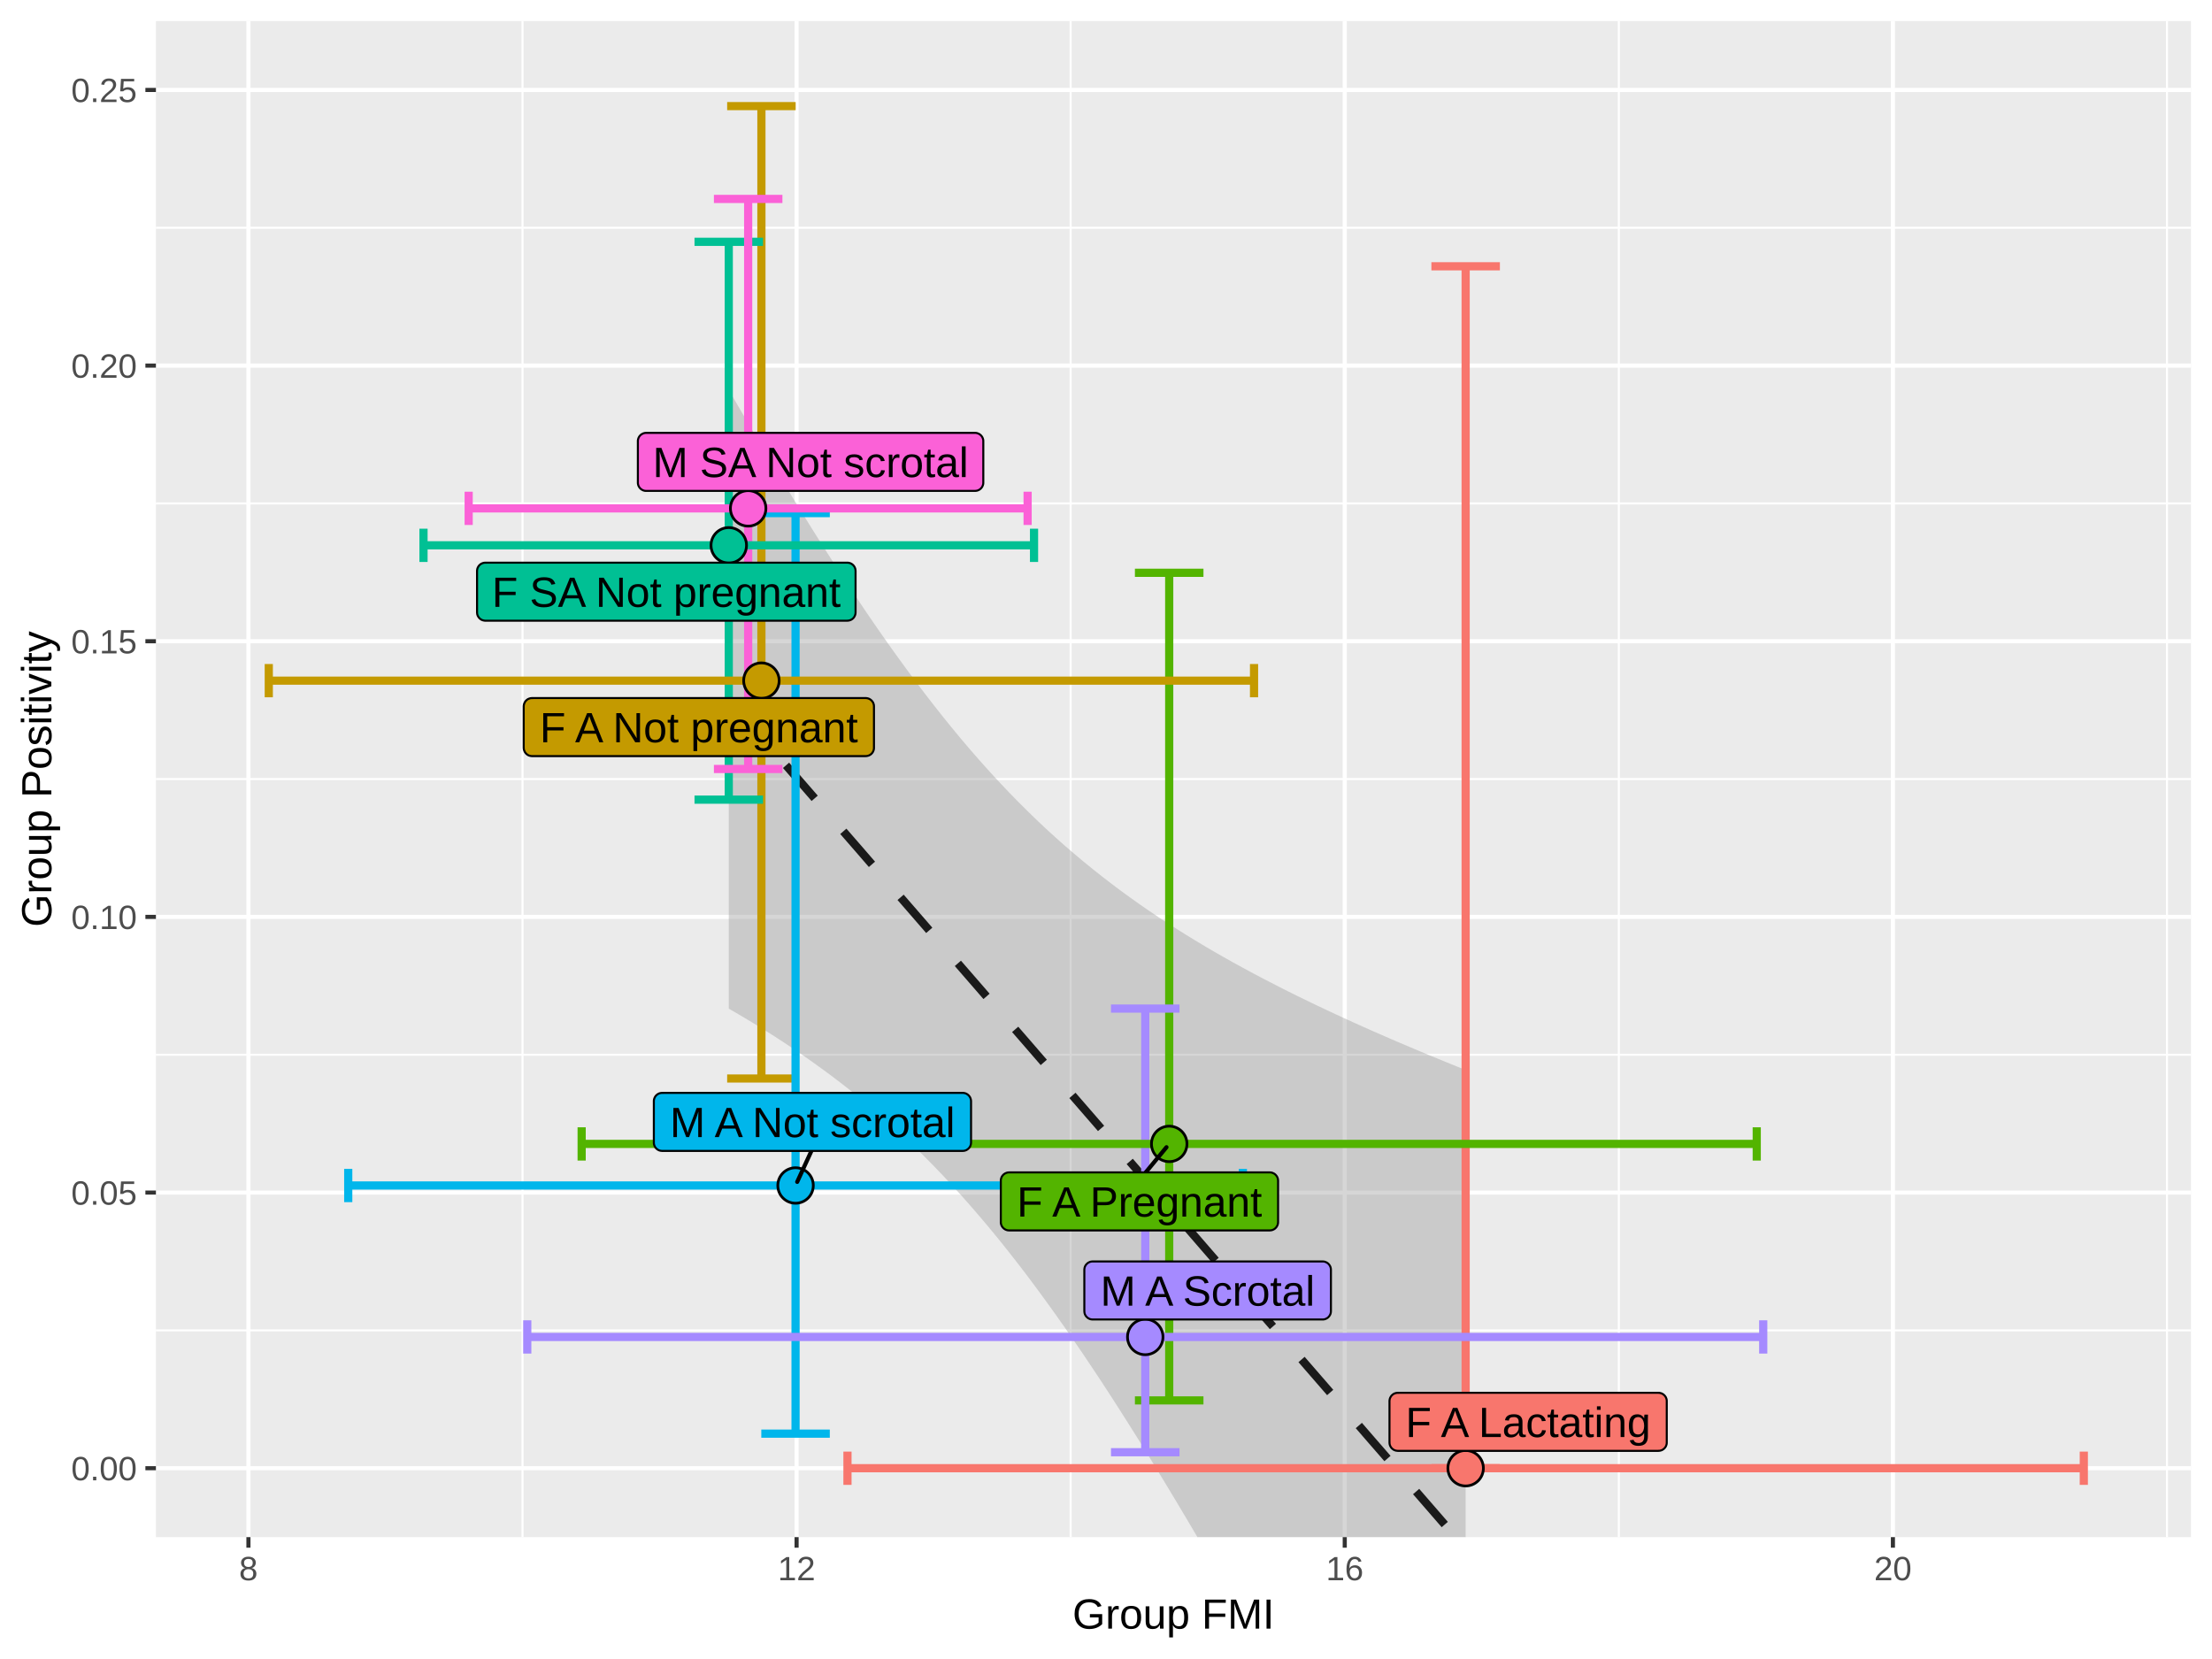
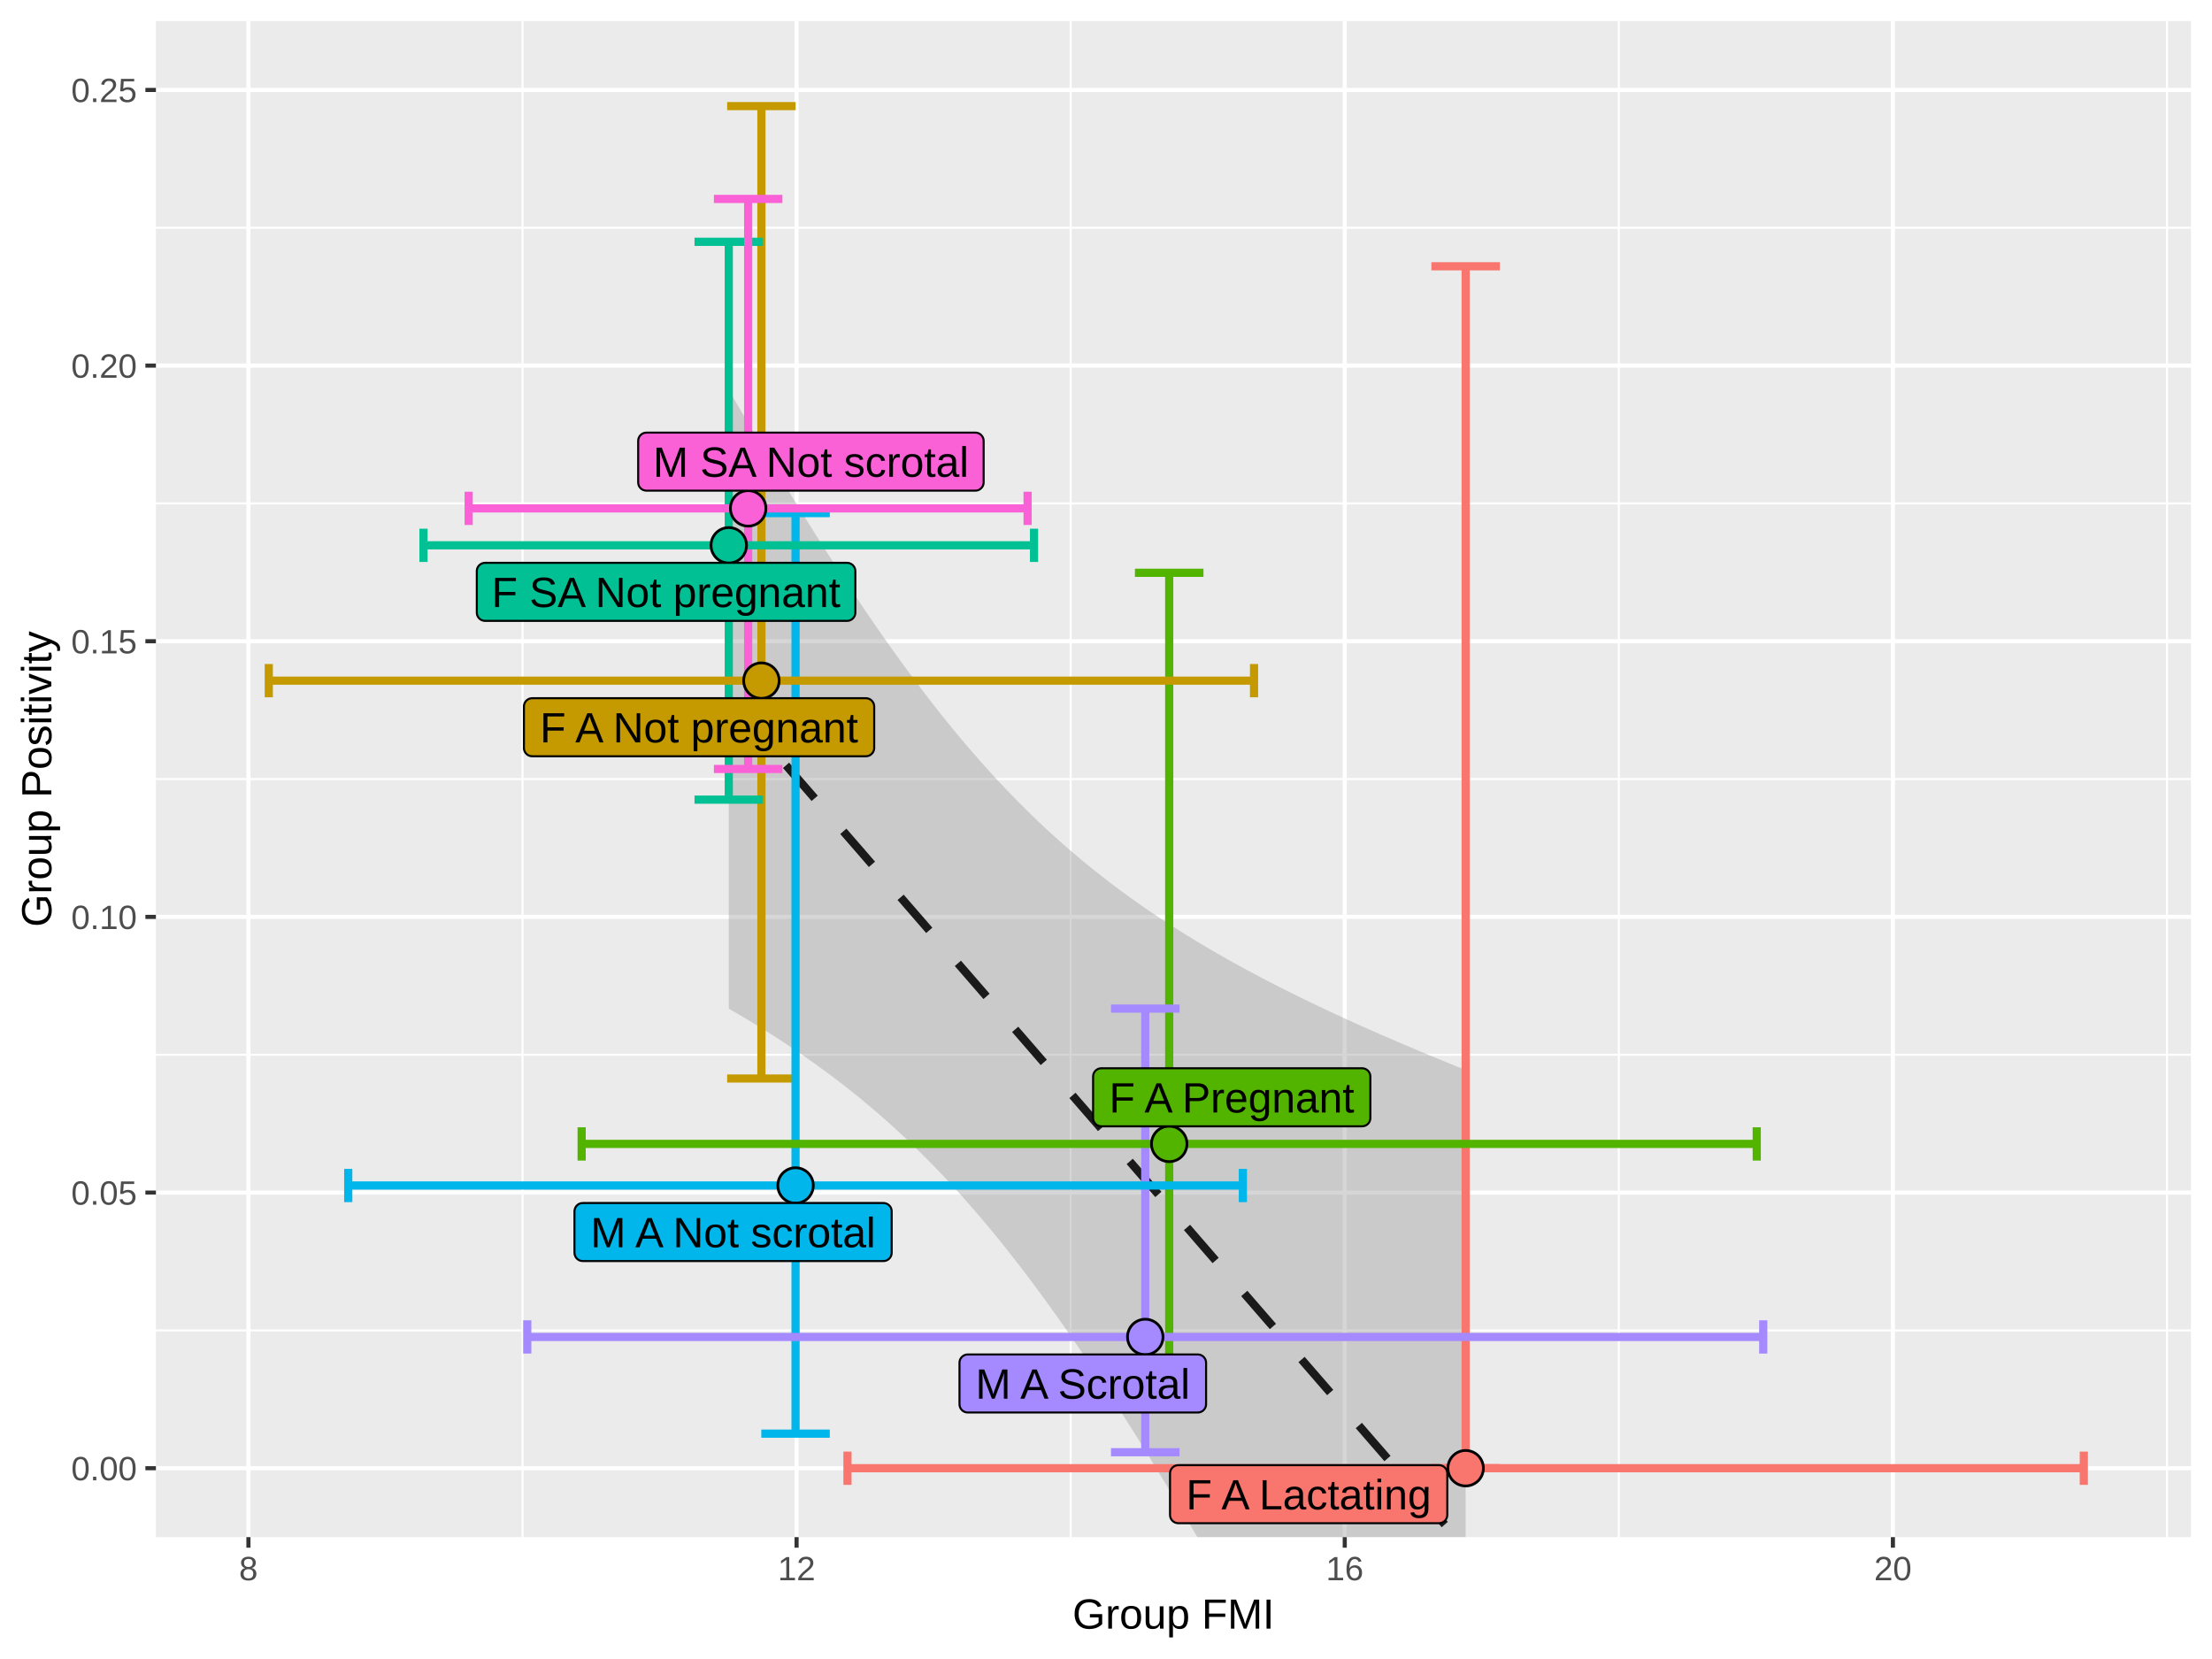
<svg xmlns="http://www.w3.org/2000/svg" class="svglite" width="576.00pt" height="432.00pt" viewBox="0 0 576.00 432.00">
  <defs>
    <style type="text/css">
    .svglite line, .svglite polyline, .svglite polygon, .svglite path, .svglite rect, .svglite circle {
      fill: none;
      stroke: #000000;
      stroke-linecap: round;
      stroke-linejoin: round;
      stroke-miterlimit: 10.00;
    }
    .svglite text {
      white-space: pre;
    }
  </style>
  </defs>
  <rect width="100%" height="100%" style="stroke: none; fill: #FFFFFF;" />
  <defs>
    <clipPath id="cpMC4wMHw1NzYuMDB8MC4wMHw0MzIuMDA=">
      <rect x="0.00" y="0.00" width="576.00" height="432.00" />
    </clipPath>
  </defs>
  <g clip-path="url(#cpMC4wMHw1NzYuMDB8MC4wMHw0MzIuMDA=)">
    <rect x="0.00" y="0.00" width="576.00" height="432.00" style="stroke-width: 1.07; stroke: #FFFFFF; fill: #FFFFFF;" />
  </g>
  <defs>
    <clipPath id="cpNDAuNjB8NTcwLjUyfDUuNDh8NDAwLjI3">
      <rect x="40.60" y="5.48" width="529.92" height="394.79" />
    </clipPath>
  </defs>
  <g clip-path="url(#cpNDAuNjB8NTcwLjUyfDUuNDh8NDAwLjI3)">
    <rect x="40.60" y="5.48" width="529.92" height="394.79" style="stroke-width: 1.07; stroke: none; fill: #EBEBEB;" />
    <polyline points="40.60,346.43 570.52,346.43 " style="stroke-width: 0.53; stroke: #FFFFFF; stroke-linecap: butt;" />
    <polyline points="40.60,274.65 570.52,274.65 " style="stroke-width: 0.53; stroke: #FFFFFF; stroke-linecap: butt;" />
    <polyline points="40.60,202.87 570.52,202.87 " style="stroke-width: 0.53; stroke: #FFFFFF; stroke-linecap: butt;" />
    <polyline points="40.60,131.09 570.52,131.09 " style="stroke-width: 0.53; stroke: #FFFFFF; stroke-linecap: butt;" />
    <polyline points="40.60,59.31 570.52,59.31 " style="stroke-width: 0.53; stroke: #FFFFFF; stroke-linecap: butt;" />
    <polyline points="136.06,400.27 136.06,5.48 " style="stroke-width: 0.53; stroke: #FFFFFF; stroke-linecap: butt;" />
    <polyline points="278.80,400.27 278.80,5.48 " style="stroke-width: 0.53; stroke: #FFFFFF; stroke-linecap: butt;" />
    <polyline points="421.54,400.27 421.54,5.48 " style="stroke-width: 0.53; stroke: #FFFFFF; stroke-linecap: butt;" />
    <polyline points="564.28,400.27 564.28,5.48 " style="stroke-width: 0.53; stroke: #FFFFFF; stroke-linecap: butt;" />
    <polyline points="40.60,382.32 570.52,382.32 " style="stroke-width: 1.07; stroke: #FFFFFF; stroke-linecap: butt;" />
    <polyline points="40.60,310.54 570.52,310.54 " style="stroke-width: 1.07; stroke: #FFFFFF; stroke-linecap: butt;" />
    <polyline points="40.60,238.76 570.52,238.76 " style="stroke-width: 1.07; stroke: #FFFFFF; stroke-linecap: butt;" />
    <polyline points="40.60,166.98 570.52,166.98 " style="stroke-width: 1.07; stroke: #FFFFFF; stroke-linecap: butt;" />
    <polyline points="40.60,95.20 570.52,95.20 " style="stroke-width: 1.07; stroke: #FFFFFF; stroke-linecap: butt;" />
    <polyline points="40.60,23.42 570.52,23.42 " style="stroke-width: 1.07; stroke: #FFFFFF; stroke-linecap: butt;" />
    <polyline points="64.69,400.27 64.69,5.48 " style="stroke-width: 1.07; stroke: #FFFFFF; stroke-linecap: butt;" />
    <polyline points="207.43,400.27 207.43,5.48 " style="stroke-width: 1.07; stroke: #FFFFFF; stroke-linecap: butt;" />
    <polyline points="350.17,400.27 350.17,5.48 " style="stroke-width: 1.07; stroke: #FFFFFF; stroke-linecap: butt;" />
    <polyline points="492.91,400.27 492.91,5.48 " style="stroke-width: 1.07; stroke: #FFFFFF; stroke-linecap: butt;" />
    <polygon points="189.77,101.53 192.20,105.72 194.63,109.88 197.06,114.01 199.49,118.10 201.92,122.16 204.34,126.18 206.77,130.16 209.20,134.09 211.63,137.99 214.06,141.84 216.49,145.64 218.92,149.39 221.35,153.09 223.78,156.73 226.20,160.32 228.63,163.85 231.06,167.32 233.49,170.72 235.92,174.07 238.35,177.34 240.78,180.55 243.21,183.69 245.64,186.76 248.06,189.75 250.49,192.68 252.92,195.53 255.35,198.31 257.78,201.02 260.21,203.65 262.64,206.22 265.07,208.71 267.50,211.13 269.92,213.49 272.35,215.78 274.78,218.00 277.21,220.16 279.64,222.25 282.07,224.29 284.50,226.27 286.93,228.20 289.36,230.07 291.78,231.89 294.21,233.66 296.64,235.39 299.07,237.07 301.50,238.71 303.93,240.31 306.36,241.86 308.79,243.39 311.22,244.88 313.64,246.33 316.07,247.76 318.50,249.15 320.93,250.52 323.36,251.85 325.79,253.17 328.22,254.46 330.65,255.72 333.08,256.97 335.50,258.19 337.93,259.40 340.36,260.58 342.79,261.75 345.22,262.90 347.65,264.04 350.08,265.16 352.51,266.27 354.94,267.36 357.36,268.44 359.79,269.50 362.22,270.56 364.65,271.60 367.08,272.63 369.51,273.66 371.94,274.67 374.37,275.67 376.80,276.67 379.22,277.65 381.65,278.63 381.65,527.89 379.22,523.27 376.80,518.66 374.37,514.05 371.94,509.46 369.51,504.87 367.08,500.29 364.65,495.73 362.22,491.17 359.79,486.63 357.36,482.09 354.94,477.57 352.51,473.07 350.08,468.57 347.65,464.09 345.22,459.63 342.79,455.18 340.36,450.75 337.93,446.34 335.50,441.94 333.08,437.57 330.65,433.21 328.22,428.88 325.79,424.57 323.36,420.29 320.93,416.03 318.50,411.79 316.07,407.59 313.64,403.41 311.22,399.27 308.79,395.16 306.36,391.08 303.93,387.04 301.50,383.04 299.07,379.08 296.64,375.16 294.21,371.29 291.78,367.46 289.36,363.68 286.93,359.95 284.50,356.28 282.07,352.66 279.64,349.10 277.21,345.60 274.78,342.16 272.35,338.78 269.92,335.47 267.50,332.22 265.07,329.05 262.64,325.94 260.21,322.90 257.78,319.94 255.35,317.05 252.92,314.23 250.49,311.48 248.06,308.81 245.64,306.21 243.21,303.68 240.78,301.21 238.35,298.82 235.92,296.50 233.49,294.24 231.06,292.05 228.63,289.92 226.20,287.85 223.78,285.84 221.35,283.88 218.92,281.98 216.49,280.13 214.06,278.34 211.63,276.59 209.20,274.88 206.77,273.22 204.34,271.60 201.92,270.02 199.49,268.48 197.06,266.97 194.63,265.50 192.20,264.06 189.77,262.65 " style="stroke-width: 0.00; stroke: none; stroke-linecap: butt; fill: #999999; fill-opacity: 0.40;" />
    <polyline points="189.77,101.53 192.20,105.72 194.63,109.88 197.06,114.01 199.49,118.10 201.92,122.16 204.34,126.18 206.77,130.16 209.20,134.09 211.63,137.99 214.06,141.84 216.49,145.64 218.92,149.39 221.35,153.09 223.78,156.73 226.20,160.32 228.63,163.85 231.06,167.32 233.49,170.72 235.92,174.07 238.35,177.34 240.78,180.55 243.21,183.69 245.64,186.76 248.06,189.75 250.49,192.68 252.92,195.53 255.35,198.31 257.78,201.02 260.21,203.65 262.64,206.22 265.07,208.71 267.50,211.13 269.92,213.49 272.35,215.78 274.78,218.00 277.21,220.16 279.64,222.25 282.07,224.29 284.50,226.27 286.93,228.20 289.36,230.07 291.78,231.89 294.21,233.66 296.64,235.39 299.07,237.07 301.50,238.71 303.93,240.31 306.36,241.86 308.79,243.39 311.22,244.88 313.64,246.33 316.07,247.76 318.50,249.15 320.93,250.52 323.36,251.85 325.79,253.17 328.22,254.46 330.65,255.72 333.08,256.97 335.50,258.19 337.93,259.40 340.36,260.58 342.79,261.75 345.22,262.90 347.65,264.04 350.08,265.16 352.51,266.27 354.94,267.36 357.36,268.44 359.79,269.50 362.22,270.56 364.65,271.60 367.08,272.63 369.51,273.66 371.94,274.67 374.37,275.67 376.80,276.67 379.22,277.65 381.65,278.63 " style="stroke-width: 2.13; stroke: none; stroke-dasharray: 11.38,11.38; stroke-linecap: butt;" />
    <polyline points="381.65,527.89 379.22,523.27 376.80,518.66 374.37,514.05 371.94,509.46 369.51,504.87 367.08,500.29 364.65,495.73 362.22,491.17 359.79,486.63 357.36,482.09 354.94,477.57 352.51,473.07 350.08,468.57 347.65,464.09 345.22,459.63 342.79,455.18 340.36,450.75 337.93,446.34 335.50,441.94 333.08,437.57 330.65,433.21 328.22,428.88 325.79,424.57 323.36,420.29 320.93,416.03 318.50,411.79 316.07,407.59 313.64,403.41 311.22,399.27 308.79,395.16 306.36,391.08 303.93,387.04 301.50,383.04 299.07,379.08 296.64,375.16 294.21,371.29 291.78,367.46 289.36,363.68 286.93,359.95 284.50,356.28 282.07,352.66 279.64,349.10 277.21,345.60 274.78,342.16 272.35,338.78 269.92,335.47 267.50,332.22 265.07,329.05 262.64,325.94 260.21,322.90 257.78,319.94 255.35,317.05 252.92,314.23 250.49,311.48 248.06,308.81 245.64,306.21 243.21,303.68 240.78,301.21 238.35,298.82 235.92,296.50 233.49,294.24 231.06,292.05 228.63,289.92 226.20,287.85 223.78,285.84 221.35,283.88 218.92,281.98 216.49,280.13 214.06,278.34 211.63,276.59 209.20,274.88 206.77,273.22 204.34,271.60 201.92,270.02 199.49,268.48 197.06,266.97 194.63,265.50 192.20,264.06 189.77,262.65 " style="stroke-width: 2.13; stroke: none; stroke-dasharray: 11.38,11.38; stroke-linecap: butt;" />
    <polyline points="189.77,182.09 192.20,184.89 194.63,187.69 197.06,190.49 199.49,193.29 201.92,196.09 204.34,198.89 206.77,201.69 209.20,204.49 211.63,207.29 214.06,210.09 216.49,212.89 218.92,215.69 221.35,218.49 223.78,221.28 226.20,224.08 228.63,226.88 231.06,229.68 233.49,232.48 235.92,235.28 238.35,238.08 240.78,240.88 243.21,243.68 245.64,246.48 248.06,249.28 250.49,252.08 252.92,254.88 255.35,257.68 257.78,260.48 260.21,263.28 262.64,266.08 265.07,268.88 267.50,271.68 269.92,274.48 272.35,277.28 274.78,280.08 277.21,282.88 279.64,285.68 282.07,288.48 284.50,291.28 286.93,294.08 289.36,296.88 291.78,299.67 294.21,302.47 296.64,305.27 299.07,308.07 301.50,310.87 303.93,313.67 306.36,316.47 308.79,319.27 311.22,322.07 313.64,324.87 316.07,327.67 318.50,330.47 320.93,333.27 323.36,336.07 325.79,338.87 328.22,341.67 330.65,344.47 333.08,347.27 335.50,350.07 337.93,352.87 340.36,355.67 342.79,358.47 345.22,361.27 347.65,364.07 350.08,366.87 352.51,369.67 354.94,372.47 357.36,375.27 359.79,378.06 362.22,380.86 364.65,383.66 367.08,386.46 369.51,389.26 371.94,392.06 374.37,394.86 376.80,397.66 379.22,400.46 381.65,403.26 " style="stroke-width: 2.13; stroke: #1A1A1A; stroke-dasharray: 11.38,11.38; stroke-linecap: butt;" />
    <polyline points="372.73,69.34 390.57,69.34 " style="stroke-width: 2.13; stroke: #F8766D; stroke-linecap: butt;" />
    <polyline points="381.65,69.34 381.65,382.32 " style="stroke-width: 2.13; stroke: #F8766D; stroke-linecap: butt;" />
    <polyline points="372.73,382.32 390.57,382.32 " style="stroke-width: 2.13; stroke: #F8766D; stroke-linecap: butt;" />
    <polyline points="189.35,27.63 207.19,27.63 " style="stroke-width: 2.13; stroke: #C49A00; stroke-linecap: butt;" />
    <polyline points="198.27,27.63 198.27,280.84 " style="stroke-width: 2.13; stroke: #C49A00; stroke-linecap: butt;" />
    <polyline points="189.35,280.84 207.19,280.84 " style="stroke-width: 2.13; stroke: #C49A00; stroke-linecap: butt;" />
    <polyline points="295.53,149.15 313.38,149.15 " style="stroke-width: 2.13; stroke: #53B400; stroke-linecap: butt;" />
    <polyline points="304.46,149.15 304.46,364.66 " style="stroke-width: 2.13; stroke: #53B400; stroke-linecap: butt;" />
    <polyline points="295.53,364.66 313.38,364.66 " style="stroke-width: 2.13; stroke: #53B400; stroke-linecap: butt;" />
    <polyline points="180.85,62.97 198.69,62.97 " style="stroke-width: 2.13; stroke: #00C094; stroke-linecap: butt;" />
    <polyline points="189.77,62.97 189.77,208.23 " style="stroke-width: 2.13; stroke: #00C094; stroke-linecap: butt;" />
    <polyline points="180.85,208.23 198.69,208.23 " style="stroke-width: 2.13; stroke: #00C094; stroke-linecap: butt;" />
    <polyline points="198.24,133.61 216.08,133.61 " style="stroke-width: 2.13; stroke: #00B6EB; stroke-linecap: butt;" />
    <polyline points="207.16,133.61 207.16,373.32 " style="stroke-width: 2.13; stroke: #00B6EB; stroke-linecap: butt;" />
    <polyline points="198.24,373.32 216.08,373.32 " style="stroke-width: 2.13; stroke: #00B6EB; stroke-linecap: butt;" />
    <polyline points="289.30,262.63 307.14,262.63 " style="stroke-width: 2.13; stroke: #A58AFF; stroke-linecap: butt;" />
    <polyline points="298.22,262.63 298.22,378.16 " style="stroke-width: 2.13; stroke: #A58AFF; stroke-linecap: butt;" />
    <polyline points="289.30,378.16 307.14,378.16 " style="stroke-width: 2.13; stroke: #A58AFF; stroke-linecap: butt;" />
    <polyline points="185.90,51.80 203.74,51.80 " style="stroke-width: 2.13; stroke: #FB61D7; stroke-linecap: butt;" />
    <polyline points="194.82,51.80 194.82,200.24 " style="stroke-width: 2.13; stroke: #FB61D7; stroke-linecap: butt;" />
    <polyline points="185.90,200.24 203.74,200.24 " style="stroke-width: 2.13; stroke: #FB61D7; stroke-linecap: butt;" />
    <polyline points="542.62,386.65 542.62,377.99 " style="stroke-width: 2.13; stroke: #F8766D; stroke-linecap: butt;" />
    <polyline points="542.62,382.32 220.68,382.32 " style="stroke-width: 2.13; stroke: #F8766D; stroke-linecap: butt;" />
    <polyline points="220.68,386.65 220.68,377.99 " style="stroke-width: 2.13; stroke: #F8766D; stroke-linecap: butt;" />
    <polyline points="326.55,181.57 326.55,172.90 " style="stroke-width: 2.13; stroke: #C49A00; stroke-linecap: butt;" />
    <polyline points="326.55,177.24 69.99,177.24 " style="stroke-width: 2.13; stroke: #C49A00; stroke-linecap: butt;" />
    <polyline points="69.99,181.57 69.99,172.90 " style="stroke-width: 2.13; stroke: #C49A00; stroke-linecap: butt;" />
    <polyline points="457.45,302.21 457.45,293.54 " style="stroke-width: 2.13; stroke: #53B400; stroke-linecap: butt;" />
    <polyline points="457.45,297.87 151.46,297.87 " style="stroke-width: 2.13; stroke: #53B400; stroke-linecap: butt;" />
    <polyline points="151.46,302.21 151.46,293.54 " style="stroke-width: 2.13; stroke: #53B400; stroke-linecap: butt;" />
    <polyline points="269.26,146.33 269.26,137.67 " style="stroke-width: 2.13; stroke: #00C094; stroke-linecap: butt;" />
    <polyline points="269.26,142.00 110.28,142.00 " style="stroke-width: 2.13; stroke: #00C094; stroke-linecap: butt;" />
    <polyline points="110.28,146.33 110.28,137.67 " style="stroke-width: 2.13; stroke: #00C094; stroke-linecap: butt;" />
    <polyline points="323.64,313.03 323.64,304.37 " style="stroke-width: 2.13; stroke: #00B6EB; stroke-linecap: butt;" />
    <polyline points="323.64,308.70 90.68,308.70 " style="stroke-width: 2.13; stroke: #00B6EB; stroke-linecap: butt;" />
    <polyline points="90.68,313.03 90.68,304.37 " style="stroke-width: 2.13; stroke: #00B6EB; stroke-linecap: butt;" />
    <polyline points="459.14,352.47 459.14,343.81 " style="stroke-width: 2.13; stroke: #A58AFF; stroke-linecap: butt;" />
    <polyline points="459.14,348.14 137.30,348.14 " style="stroke-width: 2.13; stroke: #A58AFF; stroke-linecap: butt;" />
    <polyline points="137.30,352.47 137.30,343.81 " style="stroke-width: 2.13; stroke: #A58AFF; stroke-linecap: butt;" />
    <polyline points="267.59,136.71 267.59,128.04 " style="stroke-width: 2.13; stroke: #FB61D7; stroke-linecap: butt;" />
    <polyline points="267.59,132.38 122.04,132.38 " style="stroke-width: 2.13; stroke: #FB61D7; stroke-linecap: butt;" />
    <polyline points="122.04,136.71 122.04,128.04 " style="stroke-width: 2.13; stroke: #FB61D7; stroke-linecap: butt;" />
    <circle cx="381.65" cy="382.32" r="4.62" style="stroke-width: 0.71; fill: #F8766D;" />
    <circle cx="198.27" cy="177.24" r="4.62" style="stroke-width: 0.71; fill: #C49A00;" />
    <circle cx="304.46" cy="297.87" r="4.62" style="stroke-width: 0.71; fill: #53B400;" />
    <circle cx="189.77" cy="142.00" r="4.62" style="stroke-width: 0.71; fill: #00C094;" />
    <circle cx="207.16" cy="308.70" r="4.62" style="stroke-width: 0.71; fill: #00B6EB;" />
    <circle cx="298.22" cy="348.14" r="4.62" style="stroke-width: 0.71; fill: #A58AFF;" />
    <circle cx="194.82" cy="132.38" r="4.62" style="stroke-width: 0.71; fill: #FB61D7;" />
-     <line x1="298.34" y1="305.29" x2="303.75" y2="298.73" style="stroke-width: 1.07;" />
-     <line x1="211.29" y1="299.70" x2="207.59" y2="307.76" style="stroke-width: 1.07;" />
-     <polygon points="363.98,377.80 431.86,377.80 431.78,377.79 432.12,377.78 432.46,377.71 432.79,377.59 433.09,377.41 433.36,377.19 433.59,376.93 433.78,376.64 433.91,376.32 434.00,375.98 434.02,375.64 434.02,375.64 434.02,364.84 434.02,364.84 434.00,364.50 433.91,364.16 433.78,363.84 433.59,363.55 433.36,363.29 433.09,363.07 432.79,362.89 432.46,362.77 432.12,362.70 431.86,362.68 363.98,362.68 364.24,362.70 363.89,362.69 363.55,362.73 363.22,362.82 362.90,362.97 362.62,363.17 362.36,363.41 362.16,363.69 361.99,364.00 361.88,364.33 361.83,364.67 361.82,364.84 361.82,375.64 361.83,375.46 361.83,375.81 361.88,376.15 361.99,376.48 362.16,376.79 362.36,377.07 362.62,377.31 362.90,377.51 363.22,377.66 363.55,377.75 363.89,377.79 " style="stroke-width: 0.53; fill: #F8766D;" />
-     <text x="397.92" y="374.20" text-anchor="middle" style="font-size: 11.04px; font-family: &quot;Arial&quot;;" textLength="65.00px" lengthAdjust="spacingAndGlyphs">F A Lactating</text>
-     <polygon points="138.53,196.89 225.42,196.89 225.34,196.89 225.68,196.87 226.02,196.80 226.35,196.68 226.65,196.51 226.92,196.29 227.15,196.03 227.34,195.73 227.47,195.41 227.56,195.07 227.58,194.73 227.58,194.73 227.58,183.93 227.58,183.93 227.56,183.59 227.47,183.25 227.34,182.93 227.15,182.64 226.92,182.38 226.65,182.16 226.35,181.98 226.02,181.86 225.68,181.79 225.42,181.77 138.53,181.77 138.79,181.79 138.45,181.78 138.10,181.82 137.77,181.92 137.45,182.06 137.17,182.26 136.92,182.50 136.71,182.78 136.55,183.09 136.44,183.42 136.38,183.76 136.37,183.93 136.37,194.73 136.38,194.55 136.38,194.90 136.44,195.24 136.55,195.57 136.71,195.88 136.92,196.16 137.17,196.40 137.45,196.60 137.77,196.75 138.10,196.84 138.45,196.89 " style="stroke-width: 0.53; fill: #C49A00;" />
-     <text x="181.98" y="193.29" text-anchor="middle" style="font-size: 11.04px; font-family: &quot;Arial&quot;;" textLength="84.01px" lengthAdjust="spacingAndGlyphs">F A Not pregnant</text>
-     <polygon points="262.77,320.40 330.65,320.40 330.56,320.40 330.91,320.38 331.25,320.32 331.57,320.19 331.88,320.02 332.14,319.80 332.37,319.54 332.56,319.24 332.70,318.92 332.78,318.59 332.81,318.24 332.81,318.24 332.81,307.45 332.81,307.45 332.78,307.10 332.70,306.76 332.56,306.44 332.37,306.15 332.14,305.89 331.88,305.67 331.57,305.50 331.25,305.37 330.91,305.30 330.65,305.29 262.77,305.29 263.03,305.30 262.68,305.29 262.33,305.33 262.00,305.43 261.69,305.58 261.40,305.77 261.15,306.02 260.94,306.29 260.78,306.60 260.67,306.93 260.61,307.27 260.61,307.45 260.61,318.24 260.61,318.07 260.61,318.41 260.67,318.76 260.78,319.09 260.94,319.39 261.15,319.67 261.40,319.91 261.69,320.11 262.00,320.26 262.33,320.36 262.68,320.40 " style="stroke-width: 0.53; fill: #53B400;" />
-     <text x="296.71" y="316.80" text-anchor="middle" style="font-size: 11.04px; font-family: &quot;Arial&quot;;" textLength="65.00px" lengthAdjust="spacingAndGlyphs">F A Pregnant</text>
-     <polygon points="126.38,161.63 220.63,161.63 220.54,161.63 220.89,161.61 221.23,161.54 221.56,161.42 221.86,161.25 222.13,161.03 222.36,160.77 222.54,160.47 222.68,160.15 222.76,159.81 222.79,159.47 222.79,159.47 222.79,148.68 222.79,148.68 222.76,148.33 222.68,147.99 222.54,147.67 222.36,147.38 222.13,147.12 221.86,146.90 221.56,146.72 221.23,146.60 220.89,146.53 220.63,146.52 126.38,146.52 126.64,146.53 126.30,146.52 125.95,146.56 125.62,146.66 125.30,146.81 125.02,147.00 124.77,147.24 124.56,147.52 124.39,147.83 124.28,148.16 124.23,148.50 124.22,148.68 124.22,159.47 124.23,159.29 124.23,159.64 124.28,159.99 124.39,160.32 124.56,160.62 124.77,160.90 125.02,161.14 125.30,161.34 125.62,161.49 125.95,161.58 126.30,161.63 " style="stroke-width: 0.53; fill: #00C094;" />
-     <text x="173.51" y="158.03" text-anchor="middle" style="font-size: 11.04px; font-family: &quot;Arial&quot;;" textLength="91.37px" lengthAdjust="spacingAndGlyphs">F SA Not pregnant</text>
-     <polygon points="172.42,299.70 250.70,299.70 250.61,299.69 250.96,299.68 251.30,299.61 251.62,299.49 251.92,299.31 252.19,299.09 252.42,298.83 252.61,298.54 252.74,298.22 252.83,297.88 252.86,297.54 252.86,297.54 252.86,286.74 252.86,286.74 252.83,286.40 252.74,286.06 252.61,285.74 252.42,285.45 252.19,285.19 251.92,284.97 251.62,284.79 251.30,284.67 250.96,284.60 250.70,284.58 172.42,284.58 172.68,284.60 172.33,284.59 171.99,284.63 171.65,284.72 171.34,284.87 171.05,285.07 170.80,285.31 170.59,285.59 170.43,285.90 170.32,286.23 170.26,286.57 170.26,286.74 170.26,297.54 170.26,297.36 170.26,297.71 170.32,298.05 170.43,298.38 170.59,298.69 170.80,298.97 171.05,299.21 171.34,299.41 171.65,299.56 171.99,299.65 172.33,299.69 " style="stroke-width: 0.53; fill: #00B6EB;" />
-     <text x="211.56" y="296.10" text-anchor="middle" style="font-size: 11.04px; font-family: &quot;Arial&quot;;" textLength="75.40px" lengthAdjust="spacingAndGlyphs">M A Not scrotal</text>
-     <polygon points="284.52,343.59 344.41,343.59 344.32,343.59 344.67,343.58 345.01,343.51 345.33,343.38 345.63,343.21 345.90,342.99 346.13,342.73 346.32,342.43 346.46,342.12 346.54,341.78 346.57,341.43 346.57,341.43 346.57,330.64 346.57,330.64 346.54,330.29 346.46,329.95 346.32,329.63 346.13,329.34 345.90,329.08 345.63,328.86 345.33,328.69 345.01,328.56 344.67,328.49 344.41,328.48 284.52,328.48 284.78,328.49 284.43,328.48 284.09,328.52 283.75,328.62 283.44,328.77 283.15,328.97 282.90,329.21 282.69,329.48 282.53,329.79 282.42,330.12 282.37,330.46 282.36,330.64 282.36,341.43 282.37,341.26 282.37,341.60 282.42,341.95 282.53,342.28 282.69,342.59 282.90,342.86 283.15,343.10 283.44,343.30 283.75,343.45 284.09,343.55 284.43,343.59 " style="stroke-width: 0.53; fill: #A58AFF;" />
-     <text x="314.46" y="339.99" text-anchor="middle" style="font-size: 11.04px; font-family: &quot;Arial&quot;;" textLength="57.01px" lengthAdjust="spacingAndGlyphs">M A Scrotal</text>
-     <polygon points="168.26,127.83 253.89,127.83 253.81,127.83 254.15,127.81 254.49,127.75 254.82,127.62 255.12,127.45 255.39,127.23 255.62,126.97 255.81,126.67 255.94,126.35 256.03,126.02 256.05,125.67 256.05,125.67 256.05,114.88 256.05,114.88 256.03,114.53 255.94,114.19 255.81,113.87 255.62,113.58 255.39,113.32 255.12,113.10 254.82,112.93 254.49,112.80 254.15,112.73 253.89,112.72 168.26,112.72 168.52,112.73 168.17,112.72 167.82,112.76 167.49,112.86 167.18,113.01 166.89,113.20 166.64,113.45 166.43,113.72 166.27,114.03 166.16,114.36 166.10,114.70 166.10,114.88 166.10,125.67 166.10,125.50 166.10,125.84 166.16,126.19 166.27,126.52 166.43,126.82 166.64,127.10 166.89,127.34 167.18,127.54 167.49,127.69 167.82,127.79 168.17,127.83 " style="stroke-width: 0.53; fill: #FB61D7;" />
-     <text x="211.07" y="124.23" text-anchor="middle" style="font-size: 11.04px; font-family: &quot;Arial&quot;;" textLength="82.76px" lengthAdjust="spacingAndGlyphs">M SA Not scrotal</text>
+     <polygon points="306.83,396.64 374.71,396.64 374.62,396.64 374.97,396.62 375.31,396.55 375.64,396.43 375.94,396.26 376.21,396.04 376.44,395.78 376.62,395.48 376.76,395.16 376.84,394.82 376.87,394.48 376.87,394.48 376.87,383.68 376.87,383.68 376.84,383.34 376.76,383.00 376.62,382.68 376.44,382.39 376.21,382.13 375.94,381.91 375.64,381.73 375.31,381.61 374.97,381.54 374.71,381.52 306.83,381.52 307.09,381.54 306.74,381.53 306.40,381.57 306.06,381.67 305.75,381.81 305.46,382.01 305.21,382.25 305.00,382.53 304.84,382.84 304.73,383.17 304.68,383.51 304.67,383.68 304.67,394.48 304.68,394.30 304.68,394.65 304.73,394.99 304.84,395.32 305.00,395.63 305.21,395.91 305.46,396.15 305.75,396.35 306.06,396.50 306.40,396.59 306.74,396.64 " style="stroke-width: 0.53; fill: #F8766D;" />
+     <text x="340.77" y="393.04" text-anchor="middle" style="font-size: 11.04px; font-family: &quot;Arial&quot;;" textLength="65.00px" lengthAdjust="spacingAndGlyphs">F A Lactating</text>
+     <polygon points="138.59,196.93 225.48,196.93 225.39,196.92 225.74,196.91 226.08,196.84 226.40,196.72 226.70,196.54 226.97,196.32 227.20,196.06 227.39,195.77 227.52,195.45 227.61,195.11 227.64,194.77 227.64,194.77 227.64,183.97 227.64,183.97 227.61,183.63 227.52,183.29 227.39,182.97 227.20,182.68 226.97,182.42 226.70,182.20 226.40,182.02 226.08,181.90 225.74,181.83 225.48,181.81 138.59,181.81 138.85,181.83 138.50,181.81 138.15,181.86 137.82,181.95 137.51,182.10 137.22,182.30 136.97,182.54 136.76,182.82 136.60,183.13 136.49,183.46 136.43,183.80 136.43,183.97 136.43,194.77 136.43,194.59 136.43,194.94 136.49,195.28 136.60,195.61 136.76,195.92 136.97,196.20 137.22,196.44 137.51,196.64 137.82,196.79 138.15,196.88 138.50,196.92 " style="stroke-width: 0.53; fill: #C49A00;" />
+     <text x="182.03" y="193.33" text-anchor="middle" style="font-size: 11.04px; font-family: &quot;Arial&quot;;" textLength="84.01px" lengthAdjust="spacingAndGlyphs">F A Not pregnant</text>
+     <polygon points="286.80,293.29 354.68,293.29 354.59,293.28 354.94,293.27 355.28,293.20 355.61,293.08 355.91,292.90 356.18,292.68 356.41,292.42 356.59,292.13 356.73,291.81 356.81,291.47 356.84,291.13 356.84,291.13 356.84,280.33 356.84,280.33 356.81,279.99 356.73,279.65 356.59,279.33 356.41,279.04 356.18,278.77 355.91,278.56 355.61,278.38 355.28,278.26 354.94,278.19 354.68,278.17 286.80,278.17 287.06,278.19 286.71,278.17 286.37,278.22 286.03,278.31 285.72,278.46 285.43,278.66 285.18,278.90 284.97,279.18 284.81,279.49 284.70,279.82 284.65,280.16 284.64,280.33 284.64,291.13 284.65,290.95 284.65,291.30 284.70,291.64 284.81,291.97 284.97,292.28 285.18,292.56 285.43,292.80 285.72,293.00 286.03,293.15 286.37,293.24 286.71,293.28 " style="stroke-width: 0.53; fill: #53B400;" />
+     <text x="320.74" y="289.69" text-anchor="middle" style="font-size: 11.04px; font-family: &quot;Arial&quot;;" textLength="65.00px" lengthAdjust="spacingAndGlyphs">F A Pregnant</text>
+     <polygon points="126.32,161.67 220.57,161.67 220.48,161.67 220.83,161.66 221.17,161.59 221.49,161.46 221.79,161.29 222.06,161.07 222.29,160.81 222.48,160.52 222.62,160.20 222.70,159.86 222.73,159.51 222.73,159.51 222.73,148.72 222.73,148.72 222.70,148.37 222.62,148.04 222.48,147.72 222.29,147.42 222.06,147.16 221.79,146.94 221.49,146.77 221.17,146.64 220.83,146.58 220.57,146.56 126.32,146.56 126.58,146.58 126.23,146.56 125.89,146.60 125.55,146.70 125.24,146.85 124.95,147.05 124.70,147.29 124.49,147.56 124.33,147.87 124.22,148.20 124.17,148.55 124.16,148.72 124.16,159.51 124.17,159.34 124.17,159.69 124.22,160.03 124.33,160.36 124.49,160.67 124.70,160.94 124.95,161.19 125.24,161.38 125.55,161.53 125.89,161.63 126.23,161.67 " style="stroke-width: 0.53; fill: #00C094;" />
+     <text x="173.44" y="158.07" text-anchor="middle" style="font-size: 11.04px; font-family: &quot;Arial&quot;;" textLength="91.37px" lengthAdjust="spacingAndGlyphs">F SA Not pregnant</text>
+     <polygon points="151.75,328.38 230.03,328.38 229.95,328.37 230.29,328.36 230.63,328.29 230.96,328.17 231.26,327.99 231.53,327.77 231.76,327.51 231.95,327.22 232.08,326.90 232.16,326.56 232.19,326.22 232.19,326.22 232.19,315.42 232.19,315.42 232.16,315.08 232.08,314.74 231.95,314.42 231.76,314.13 231.53,313.87 231.26,313.65 230.96,313.47 230.63,313.35 230.29,313.28 230.03,313.26 151.75,313.26 152.01,313.28 151.67,313.27 151.32,313.31 150.99,313.40 150.67,313.55 150.39,313.75 150.14,313.99 149.93,314.27 149.77,314.58 149.66,314.91 149.60,315.25 149.59,315.42 149.59,326.22 149.60,326.04 149.60,326.39 149.66,326.73 149.77,327.06 149.93,327.37 150.14,327.65 150.39,327.89 150.67,328.09 150.99,328.24 151.32,328.33 151.67,328.37 " style="stroke-width: 0.53; fill: #00B6EB;" />
+     <text x="190.89" y="324.78" text-anchor="middle" style="font-size: 11.04px; font-family: &quot;Arial&quot;;" textLength="75.40px" lengthAdjust="spacingAndGlyphs">M A Not scrotal</text>
+     <polygon points="252.01,367.81 311.90,367.81 311.81,367.81 312.16,367.80 312.50,367.73 312.82,367.60 313.13,367.43 313.39,367.21 313.62,366.95 313.81,366.66 313.95,366.34 314.03,366.00 314.06,365.65 314.06,365.65 314.06,354.86 314.06,354.86 314.03,354.51 313.95,354.18 313.81,353.86 313.62,353.56 313.39,353.30 313.13,353.08 312.82,352.91 312.50,352.78 312.16,352.72 311.90,352.70 252.01,352.70 252.27,352.72 251.92,352.70 251.58,352.74 251.24,352.84 250.93,352.99 250.64,353.19 250.39,353.43 250.18,353.71 250.02,354.01 249.91,354.34 249.86,354.69 249.85,354.86 249.85,365.65 249.86,365.48 249.86,365.83 249.91,366.17 250.02,366.50 250.18,366.81 250.39,367.08 250.64,367.33 250.93,367.52 251.24,367.67 251.58,367.77 251.92,367.81 " style="stroke-width: 0.53; fill: #A58AFF;" />
+     <text x="281.95" y="364.21" text-anchor="middle" style="font-size: 11.04px; font-family: &quot;Arial&quot;;" textLength="57.01px" lengthAdjust="spacingAndGlyphs">M A Scrotal</text>
+     <polygon points="168.34,127.76 253.98,127.76 253.89,127.76 254.24,127.75 254.58,127.68 254.90,127.56 255.20,127.38 255.47,127.16 255.70,126.90 255.89,126.61 256.03,126.29 256.11,125.95 256.14,125.60 256.14,125.60 256.14,114.81 256.14,114.81 256.11,114.47 256.03,114.13 255.89,113.81 255.70,113.51 255.47,113.25 255.20,113.03 254.90,112.86 254.58,112.74 254.24,112.67 253.98,112.65 168.34,112.65 168.60,112.67 168.25,112.65 167.91,112.70 167.57,112.79 167.26,112.94 166.97,113.14 166.72,113.38 166.51,113.66 166.35,113.97 166.24,114.29 166.19,114.64 166.18,114.81 166.18,125.60 166.19,125.43 166.19,125.78 166.24,126.12 166.35,126.45 166.51,126.76 166.72,127.04 166.97,127.28 167.26,127.48 167.57,127.62 167.91,127.72 168.25,127.76 " style="stroke-width: 0.53; fill: #FB61D7;" />
+     <text x="211.16" y="124.16" text-anchor="middle" style="font-size: 11.04px; font-family: &quot;Arial&quot;;" textLength="82.76px" lengthAdjust="spacingAndGlyphs">M SA Not scrotal</text>
  </g>
  <g clip-path="url(#cpMC4wMHw1NzYuMDB8MC4wMHw0MzIuMDA=)">
    <text x="35.67" y="385.47" text-anchor="end" style="font-size: 8.80px;fill: #4D4D4D; font-family: &quot;Arial&quot;;" textLength="17.13px" lengthAdjust="spacingAndGlyphs">0.00</text>
    <text x="35.67" y="313.70" text-anchor="end" style="font-size: 8.80px;fill: #4D4D4D; font-family: &quot;Arial&quot;;" textLength="17.13px" lengthAdjust="spacingAndGlyphs">0.05</text>
    <text x="35.67" y="241.92" text-anchor="end" style="font-size: 8.80px;fill: #4D4D4D; font-family: &quot;Arial&quot;;" textLength="17.13px" lengthAdjust="spacingAndGlyphs">0.10</text>
    <text x="35.67" y="170.14" text-anchor="end" style="font-size: 8.80px;fill: #4D4D4D; font-family: &quot;Arial&quot;;" textLength="17.13px" lengthAdjust="spacingAndGlyphs">0.15</text>
    <text x="35.67" y="98.36" text-anchor="end" style="font-size: 8.80px;fill: #4D4D4D; font-family: &quot;Arial&quot;;" textLength="17.13px" lengthAdjust="spacingAndGlyphs">0.20</text>
    <text x="35.67" y="26.58" text-anchor="end" style="font-size: 8.80px;fill: #4D4D4D; font-family: &quot;Arial&quot;;" textLength="17.13px" lengthAdjust="spacingAndGlyphs">0.25</text>
    <polyline points="37.86,382.32 40.60,382.32 " style="stroke-width: 1.07; stroke: #333333; stroke-linecap: butt;" />
    <polyline points="37.86,310.54 40.60,310.54 " style="stroke-width: 1.07; stroke: #333333; stroke-linecap: butt;" />
    <polyline points="37.86,238.76 40.60,238.76 " style="stroke-width: 1.07; stroke: #333333; stroke-linecap: butt;" />
    <polyline points="37.86,166.98 40.60,166.98 " style="stroke-width: 1.07; stroke: #333333; stroke-linecap: butt;" />
    <polyline points="37.86,95.20 40.60,95.20 " style="stroke-width: 1.07; stroke: #333333; stroke-linecap: butt;" />
    <polyline points="37.86,23.42 40.60,23.42 " style="stroke-width: 1.07; stroke: #333333; stroke-linecap: butt;" />
    <polyline points="64.69,403.01 64.69,400.27 " style="stroke-width: 1.07; stroke: #333333; stroke-linecap: butt;" />
    <polyline points="207.43,403.01 207.43,400.27 " style="stroke-width: 1.07; stroke: #333333; stroke-linecap: butt;" />
    <polyline points="350.17,403.01 350.17,400.27 " style="stroke-width: 1.07; stroke: #333333; stroke-linecap: butt;" />
    <polyline points="492.91,403.01 492.91,400.27 " style="stroke-width: 1.07; stroke: #333333; stroke-linecap: butt;" />
    <text x="64.69" y="411.50" text-anchor="middle" style="font-size: 8.80px;fill: #4D4D4D; font-family: &quot;Arial&quot;;" textLength="4.90px" lengthAdjust="spacingAndGlyphs">8</text>
    <text x="207.43" y="411.50" text-anchor="middle" style="font-size: 8.80px;fill: #4D4D4D; font-family: &quot;Arial&quot;;" textLength="9.79px" lengthAdjust="spacingAndGlyphs">12</text>
    <text x="350.17" y="411.50" text-anchor="middle" style="font-size: 8.80px;fill: #4D4D4D; font-family: &quot;Arial&quot;;" textLength="9.79px" lengthAdjust="spacingAndGlyphs">16</text>
    <text x="492.91" y="411.50" text-anchor="middle" style="font-size: 8.80px;fill: #4D4D4D; font-family: &quot;Arial&quot;;" textLength="9.79px" lengthAdjust="spacingAndGlyphs">20</text>
    <text x="305.56" y="424.09" text-anchor="middle" style="font-size: 11.00px; font-family: &quot;Arial&quot;;" textLength="52.57px" lengthAdjust="spacingAndGlyphs">Group FMI</text>
    <text transform="translate(13.37,202.87) rotate(-90)" text-anchor="middle" style="font-size: 11.00px; font-family: &quot;Arial&quot;;" textLength="77.02px" lengthAdjust="spacingAndGlyphs">Group Positivity</text>
  </g>
</svg>
